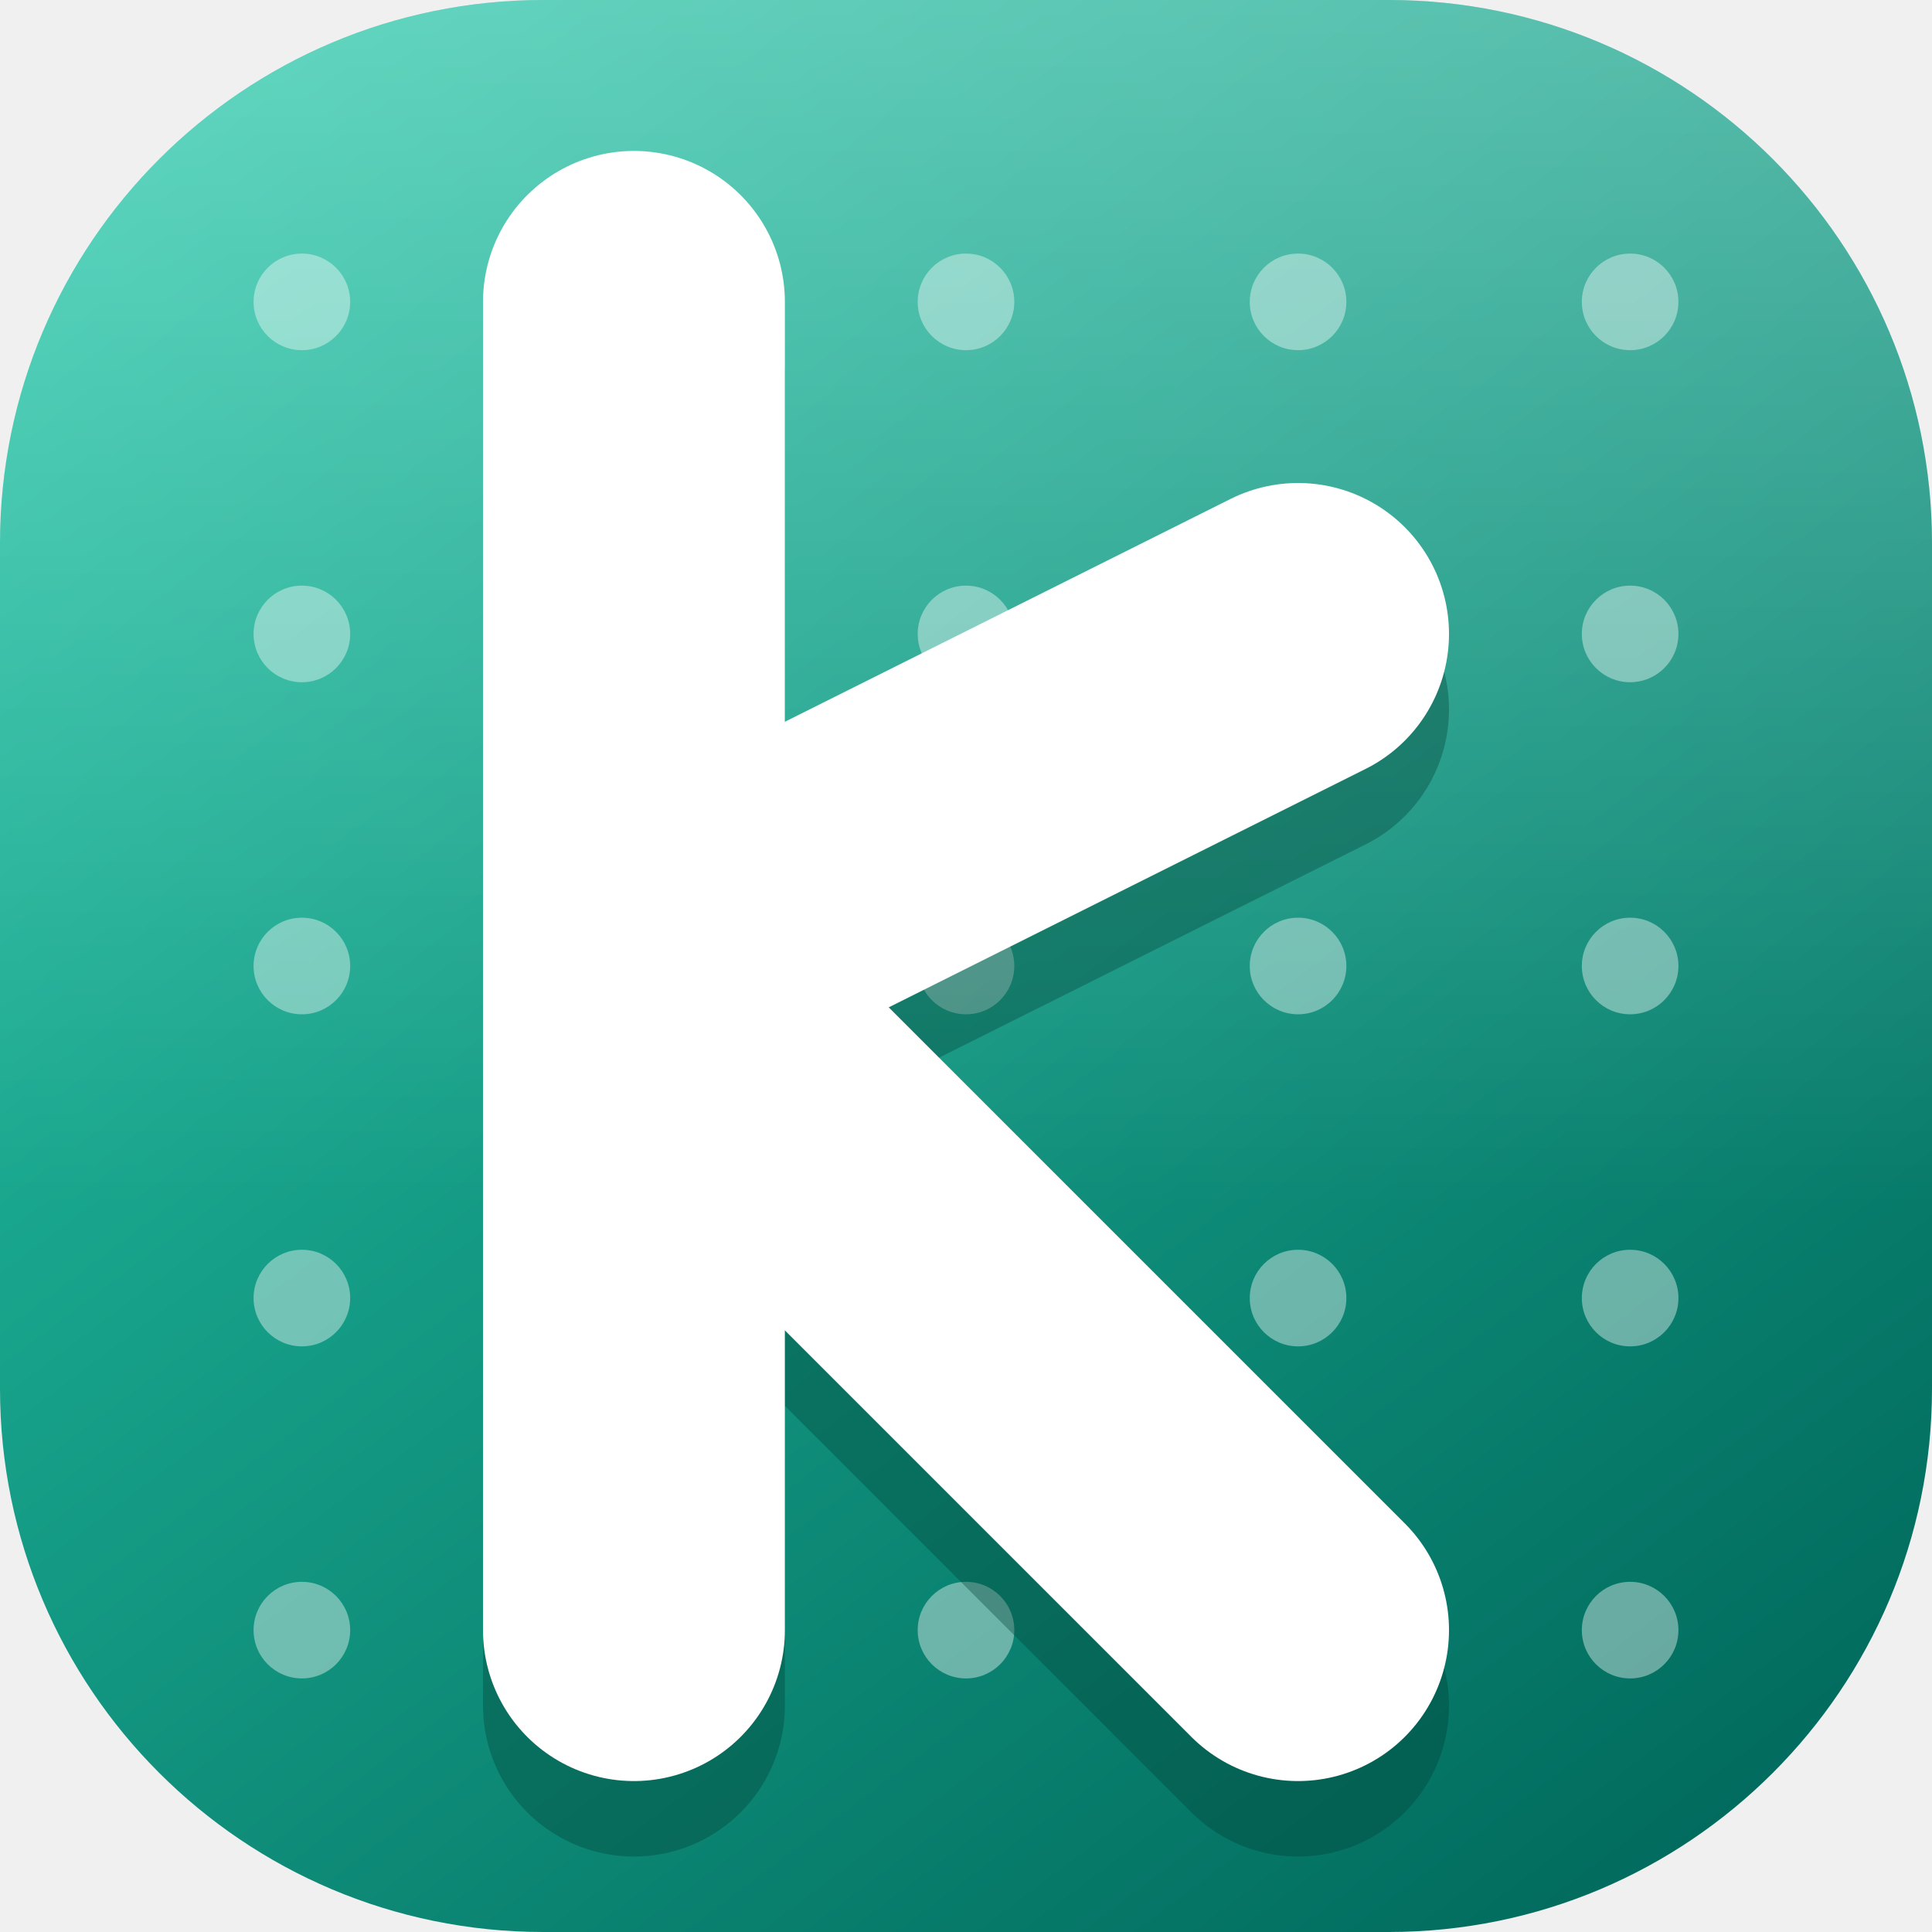
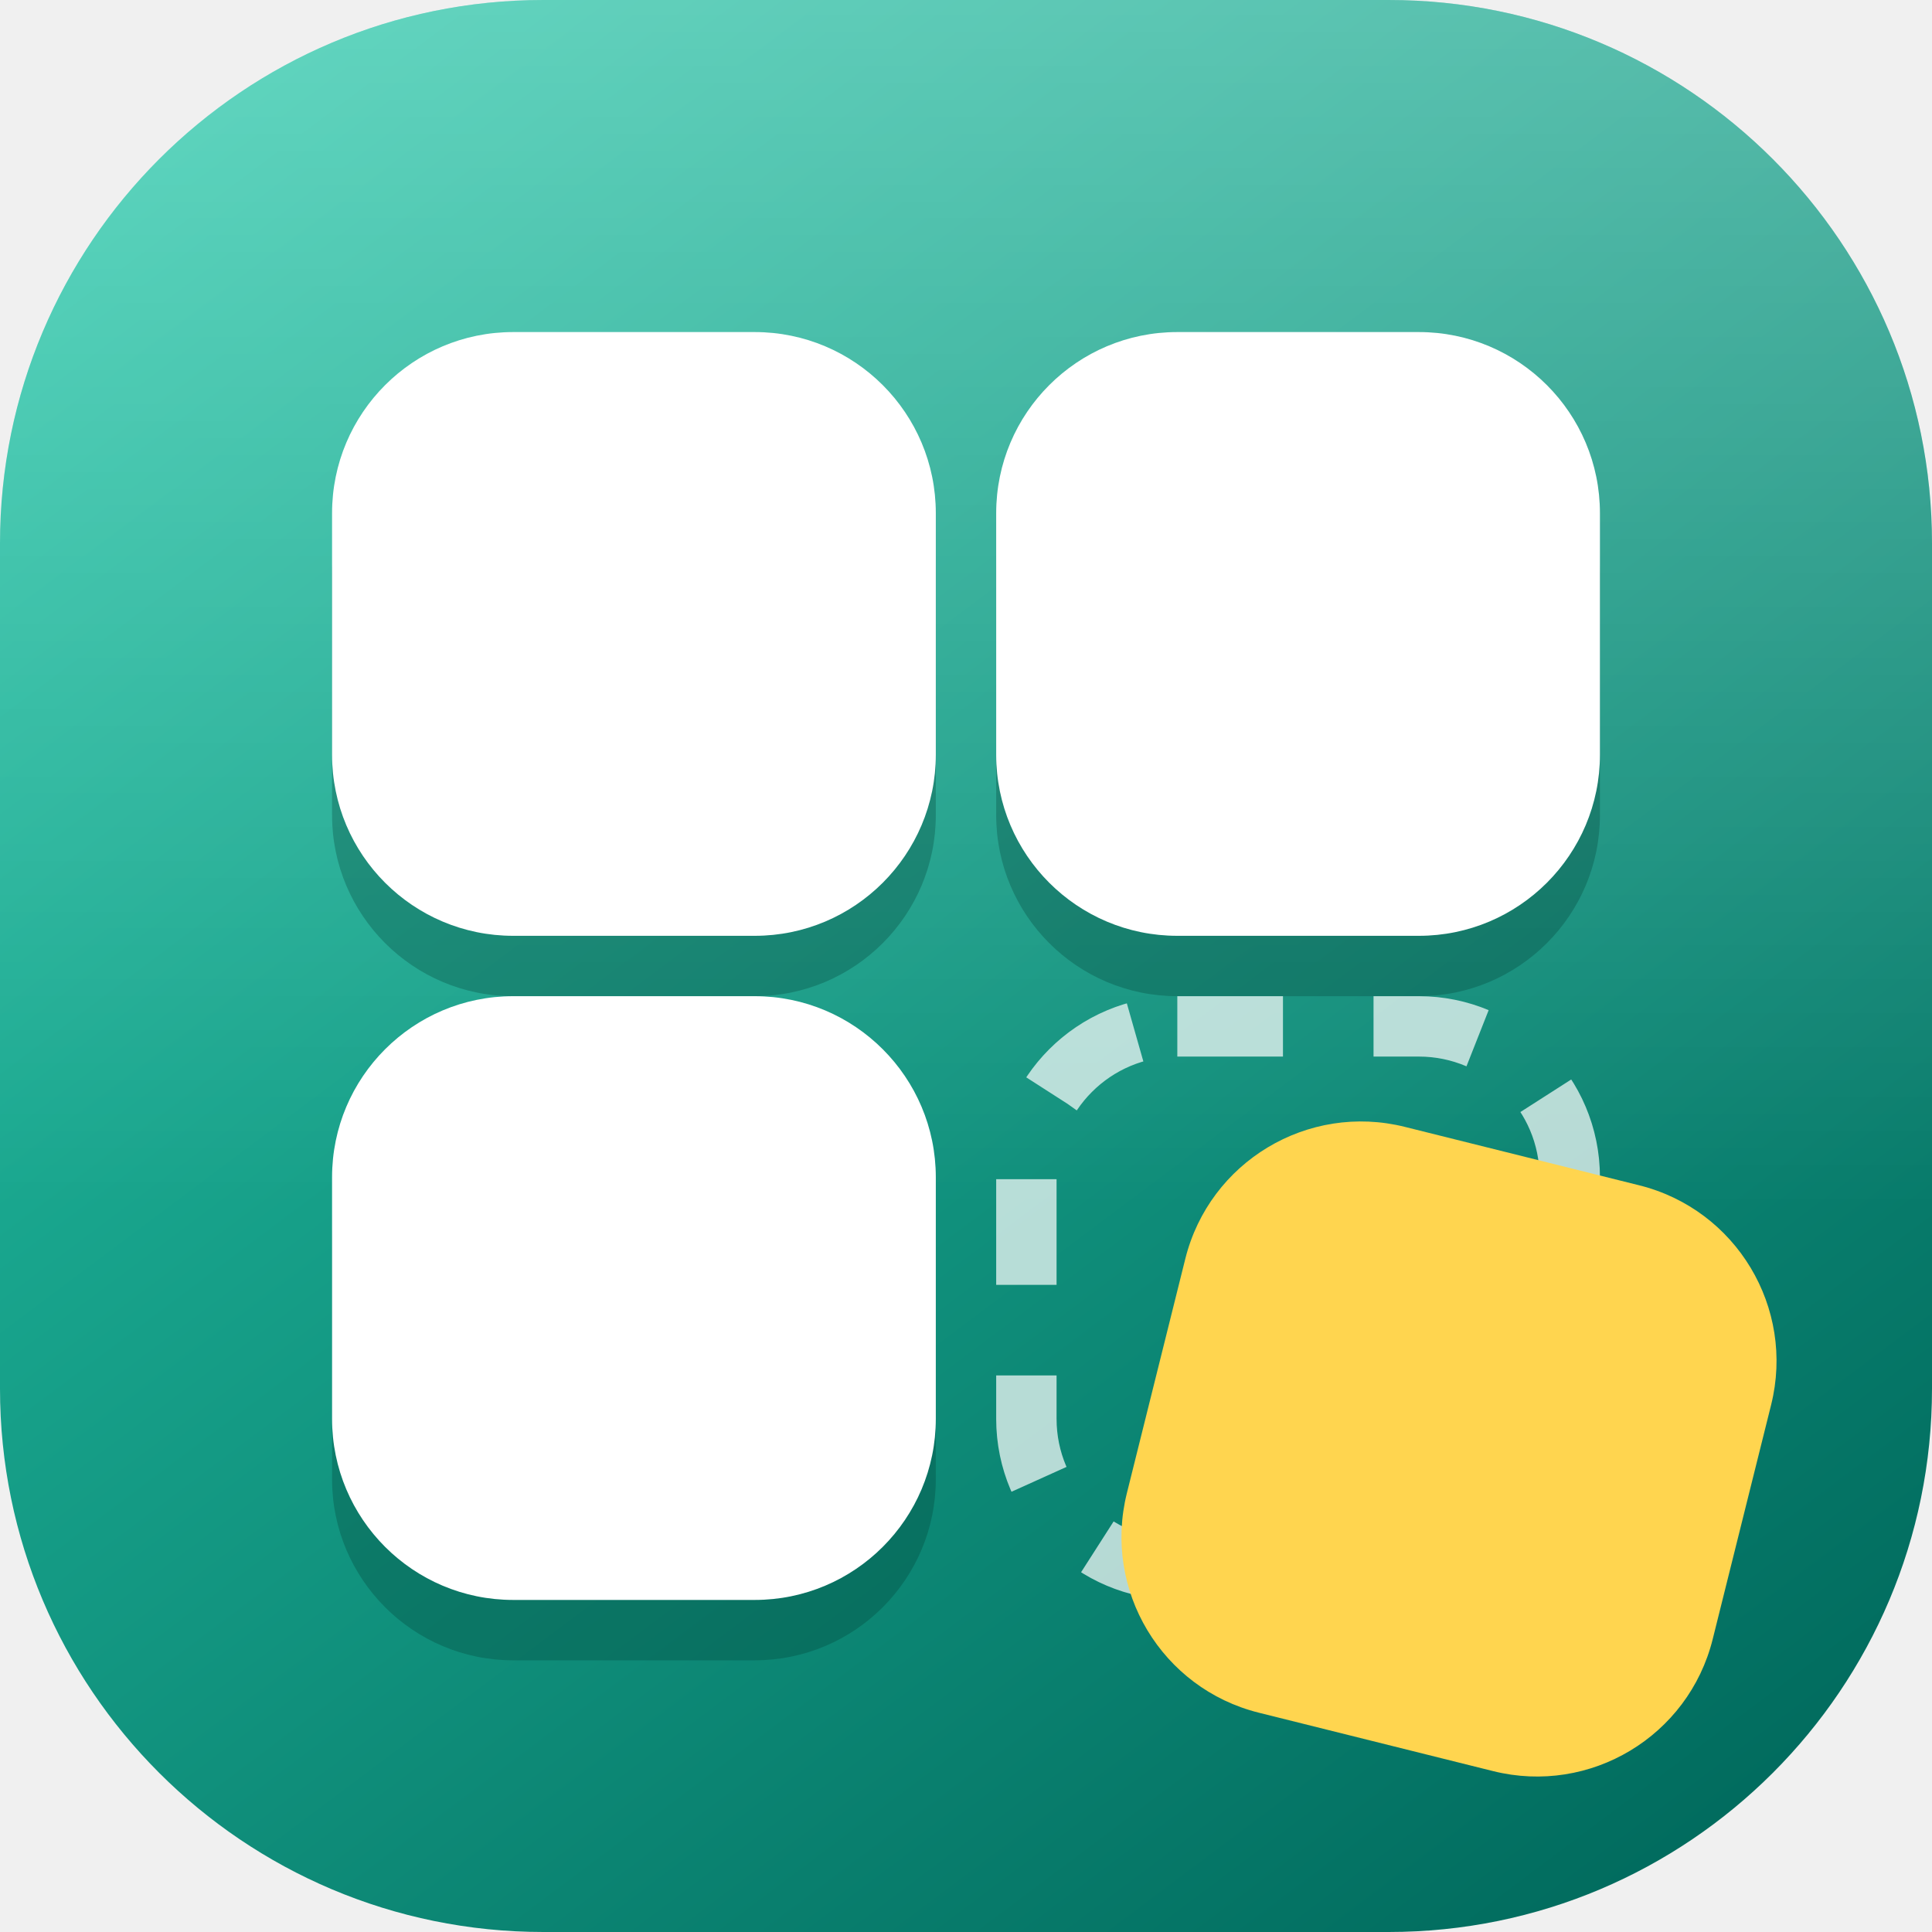
<svg xmlns="http://www.w3.org/2000/svg" viewBox="0 0 64 64">
  <defs>
    <linearGradient id="bg" x1="8" y1="0" x2="56" y2="64" gradientUnits="userSpaceOnUse">
      <stop offset="0" stop-color="#26c6a8" />
      <stop offset="1" stop-color="#00695c" />
    </linearGradient>
    <linearGradient id="sheen" x1="0" y1="0" x2="0" y2="40" gradientUnits="userSpaceOnUse">
      <stop offset="0" stop-color="#fff" stop-opacity=".28" />
      <stop offset="1" stop-color="#fff" stop-opacity="0" />
    </linearGradient>
  </defs>
  <rect width="64" height="64" rx="18" fill="url(#bg)" />
  <rect width="64" height="64" rx="18" fill="url(#sheen)" />
-   <g fill="#fff" fill-opacity=".4">
-     <circle cx="10" cy="10" r="1.6" />
-     <circle cx="21" cy="10" r="1.6" />
-     <circle cx="32" cy="10" r="1.6" />
-     <circle cx="43" cy="10" r="1.6" />
-     <circle cx="54" cy="10" r="1.6" />
-     <circle cx="10" cy="21" r="1.6" />
-     <circle cx="21" cy="21" r="1.6" />
-     <circle cx="32" cy="21" r="1.6" />
-     <circle cx="43" cy="21" r="1.6" />
-     <circle cx="54" cy="21" r="1.6" />
-     <circle cx="10" cy="32" r="1.6" />
-     <circle cx="21" cy="32" r="1.6" />
-     <circle cx="32" cy="32" r="1.6" />
-     <circle cx="43" cy="32" r="1.6" />
-     <circle cx="54" cy="32" r="1.6" />
-     <circle cx="10" cy="43" r="1.6" />
-     <circle cx="21" cy="43" r="1.6" />
-     <circle cx="32" cy="43" r="1.6" />
-     <circle cx="43" cy="43" r="1.6" />
-     <circle cx="54" cy="43" r="1.6" />
-     <circle cx="10" cy="54" r="1.6" />
-     <circle cx="21" cy="54" r="1.6" />
-     <circle cx="32" cy="54" r="1.6" />
-     <circle cx="43" cy="54" r="1.6" />
-     <circle cx="54" cy="54" r="1.6" />
+   <g fill="#003d33" fill-opacity=".3" transform="translate(0 2)">
+     <rect x="11" y="11" width="20" height="20" rx="6" />
+     <rect x="33" y="11" width="20" height="20" rx="6" />
+     <rect x="11" y="33" width="20" height="20" rx="6" />
  </g>
-   <g fill="none" stroke-linecap="round" stroke-linejoin="round" stroke-width="10">
-     <g stroke="#003d33" stroke-opacity=".35" transform="translate(0 2.5)">
-       <path d="M21 10v44" />
-       <path d="M43 21 21 32" />
-       <path d="M21 32l22 22" />
-     </g>
-     <g stroke="#fff">
-       <path d="M21 10v44" />
-       <path d="M43 21 21 32" />
-       <path d="M21 32l22 22" />
-     </g>
+   <g fill="#fff">
+     <rect x="11" y="11" width="20" height="20" rx="6" />
+     <rect x="33" y="11" width="20" height="20" rx="6" />
+     <rect x="11" y="33" width="20" height="20" rx="6" />
  </g>
+   <rect x="34" y="34" width="18" height="18" rx="5" fill="none" stroke="#fff" stroke-opacity=".7" stroke-width="2" stroke-dasharray="3.5 3" />
+   <rect x="38" y="38" width="20" height="20" rx="6" fill="#ffd54f" transform="rotate(14 48 48)" />
</svg>
